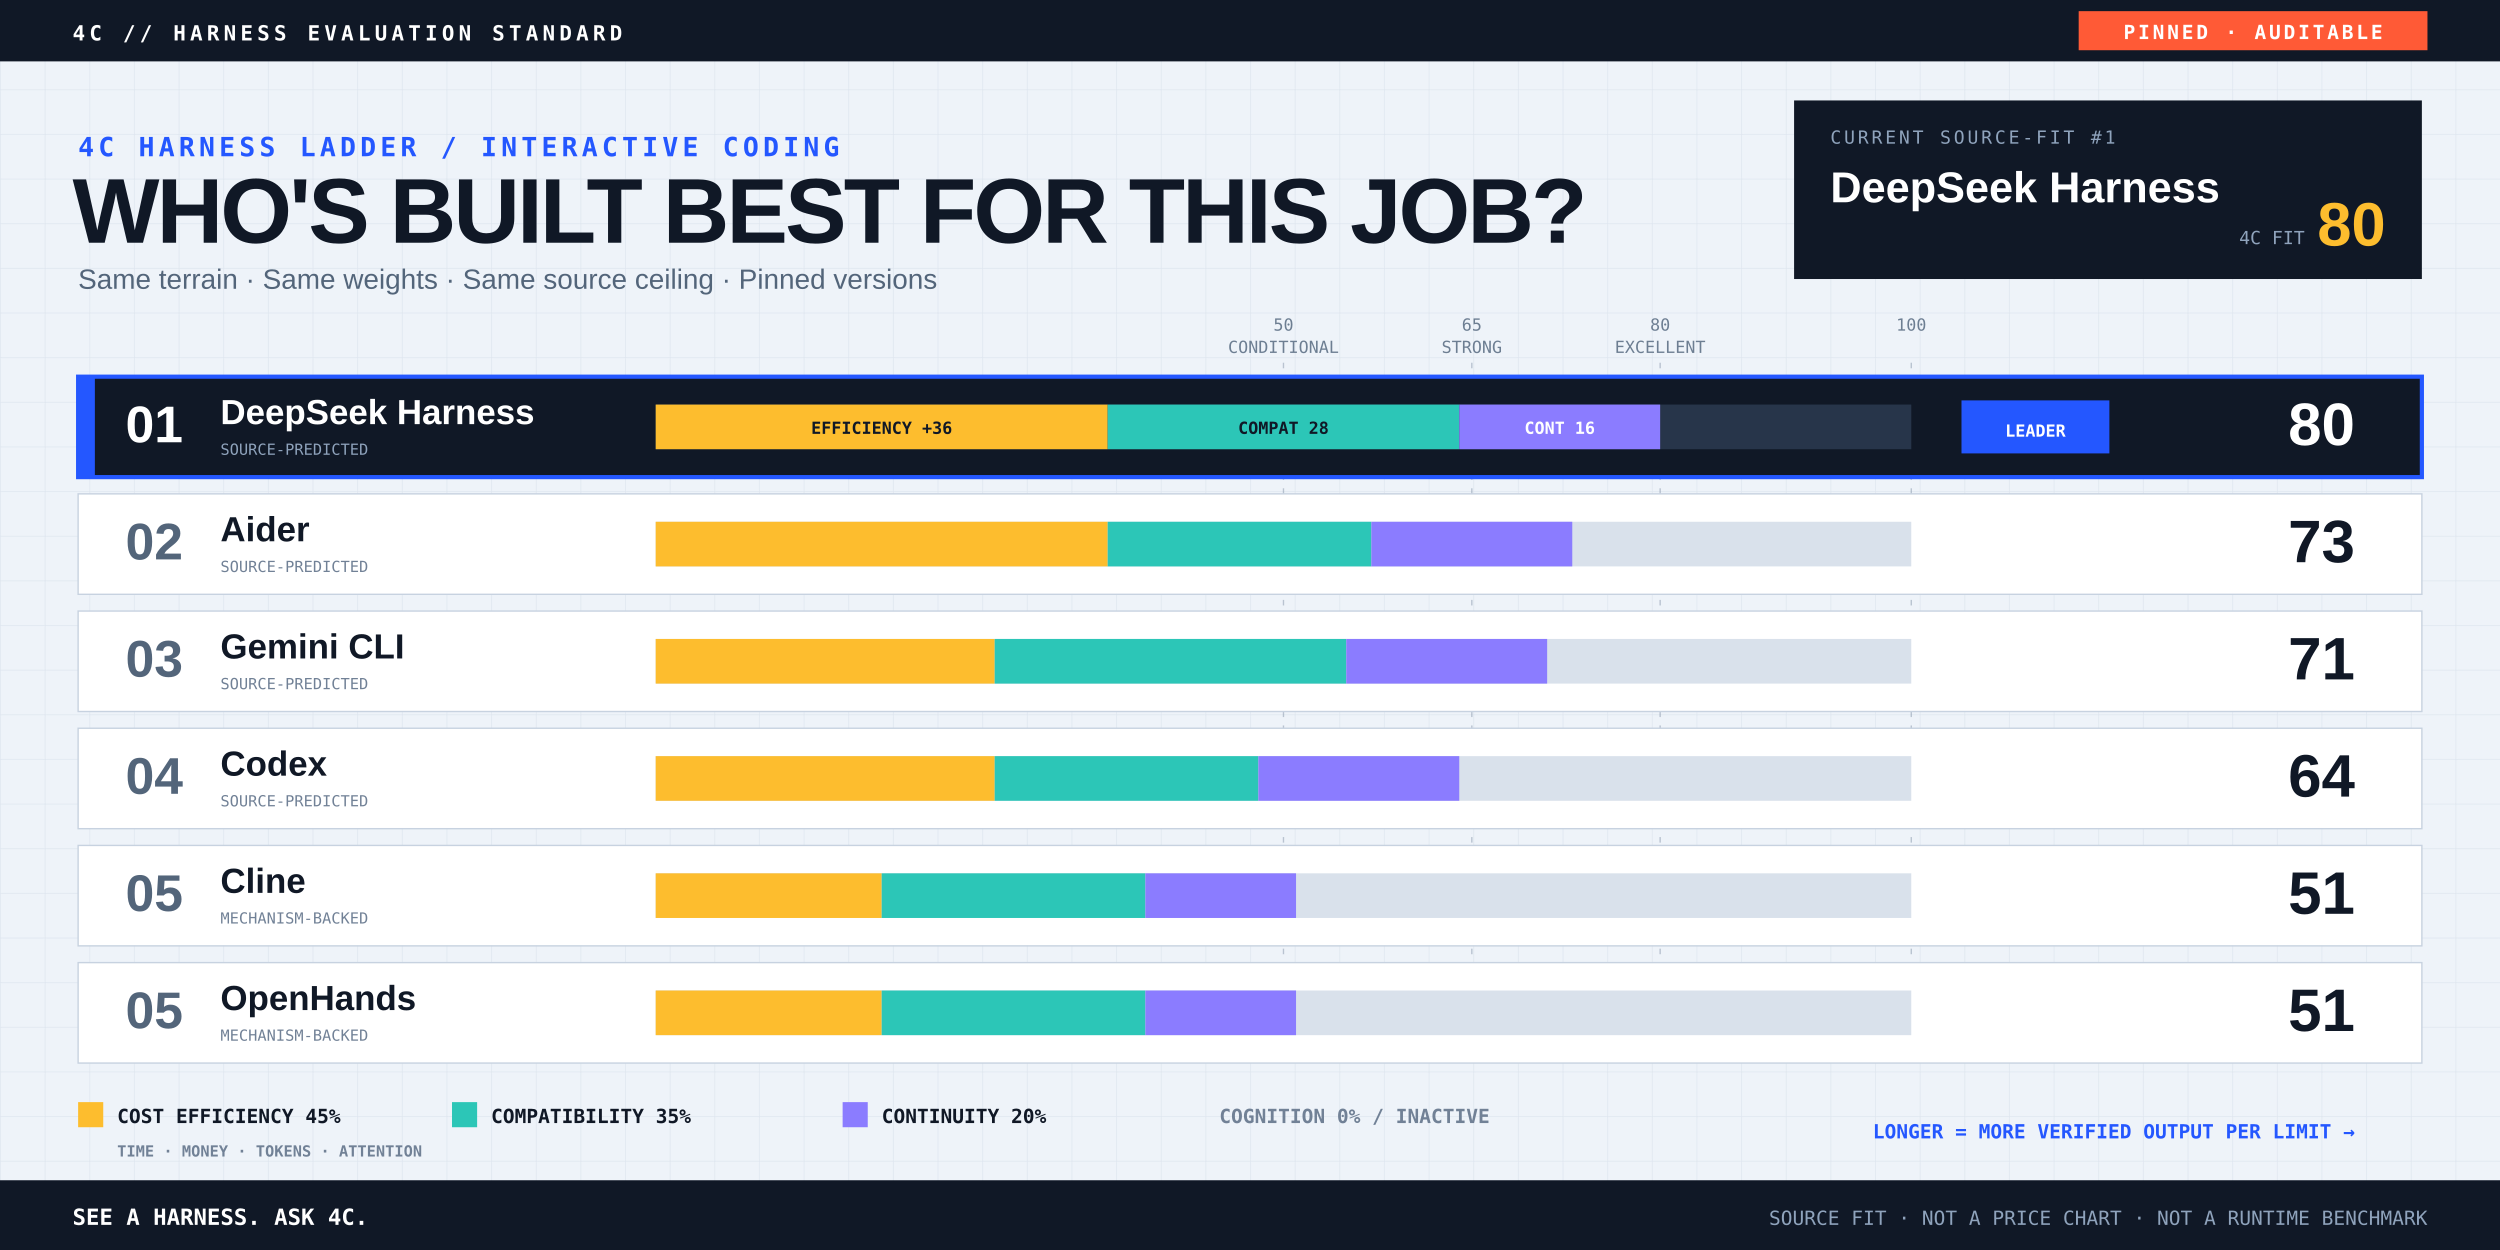
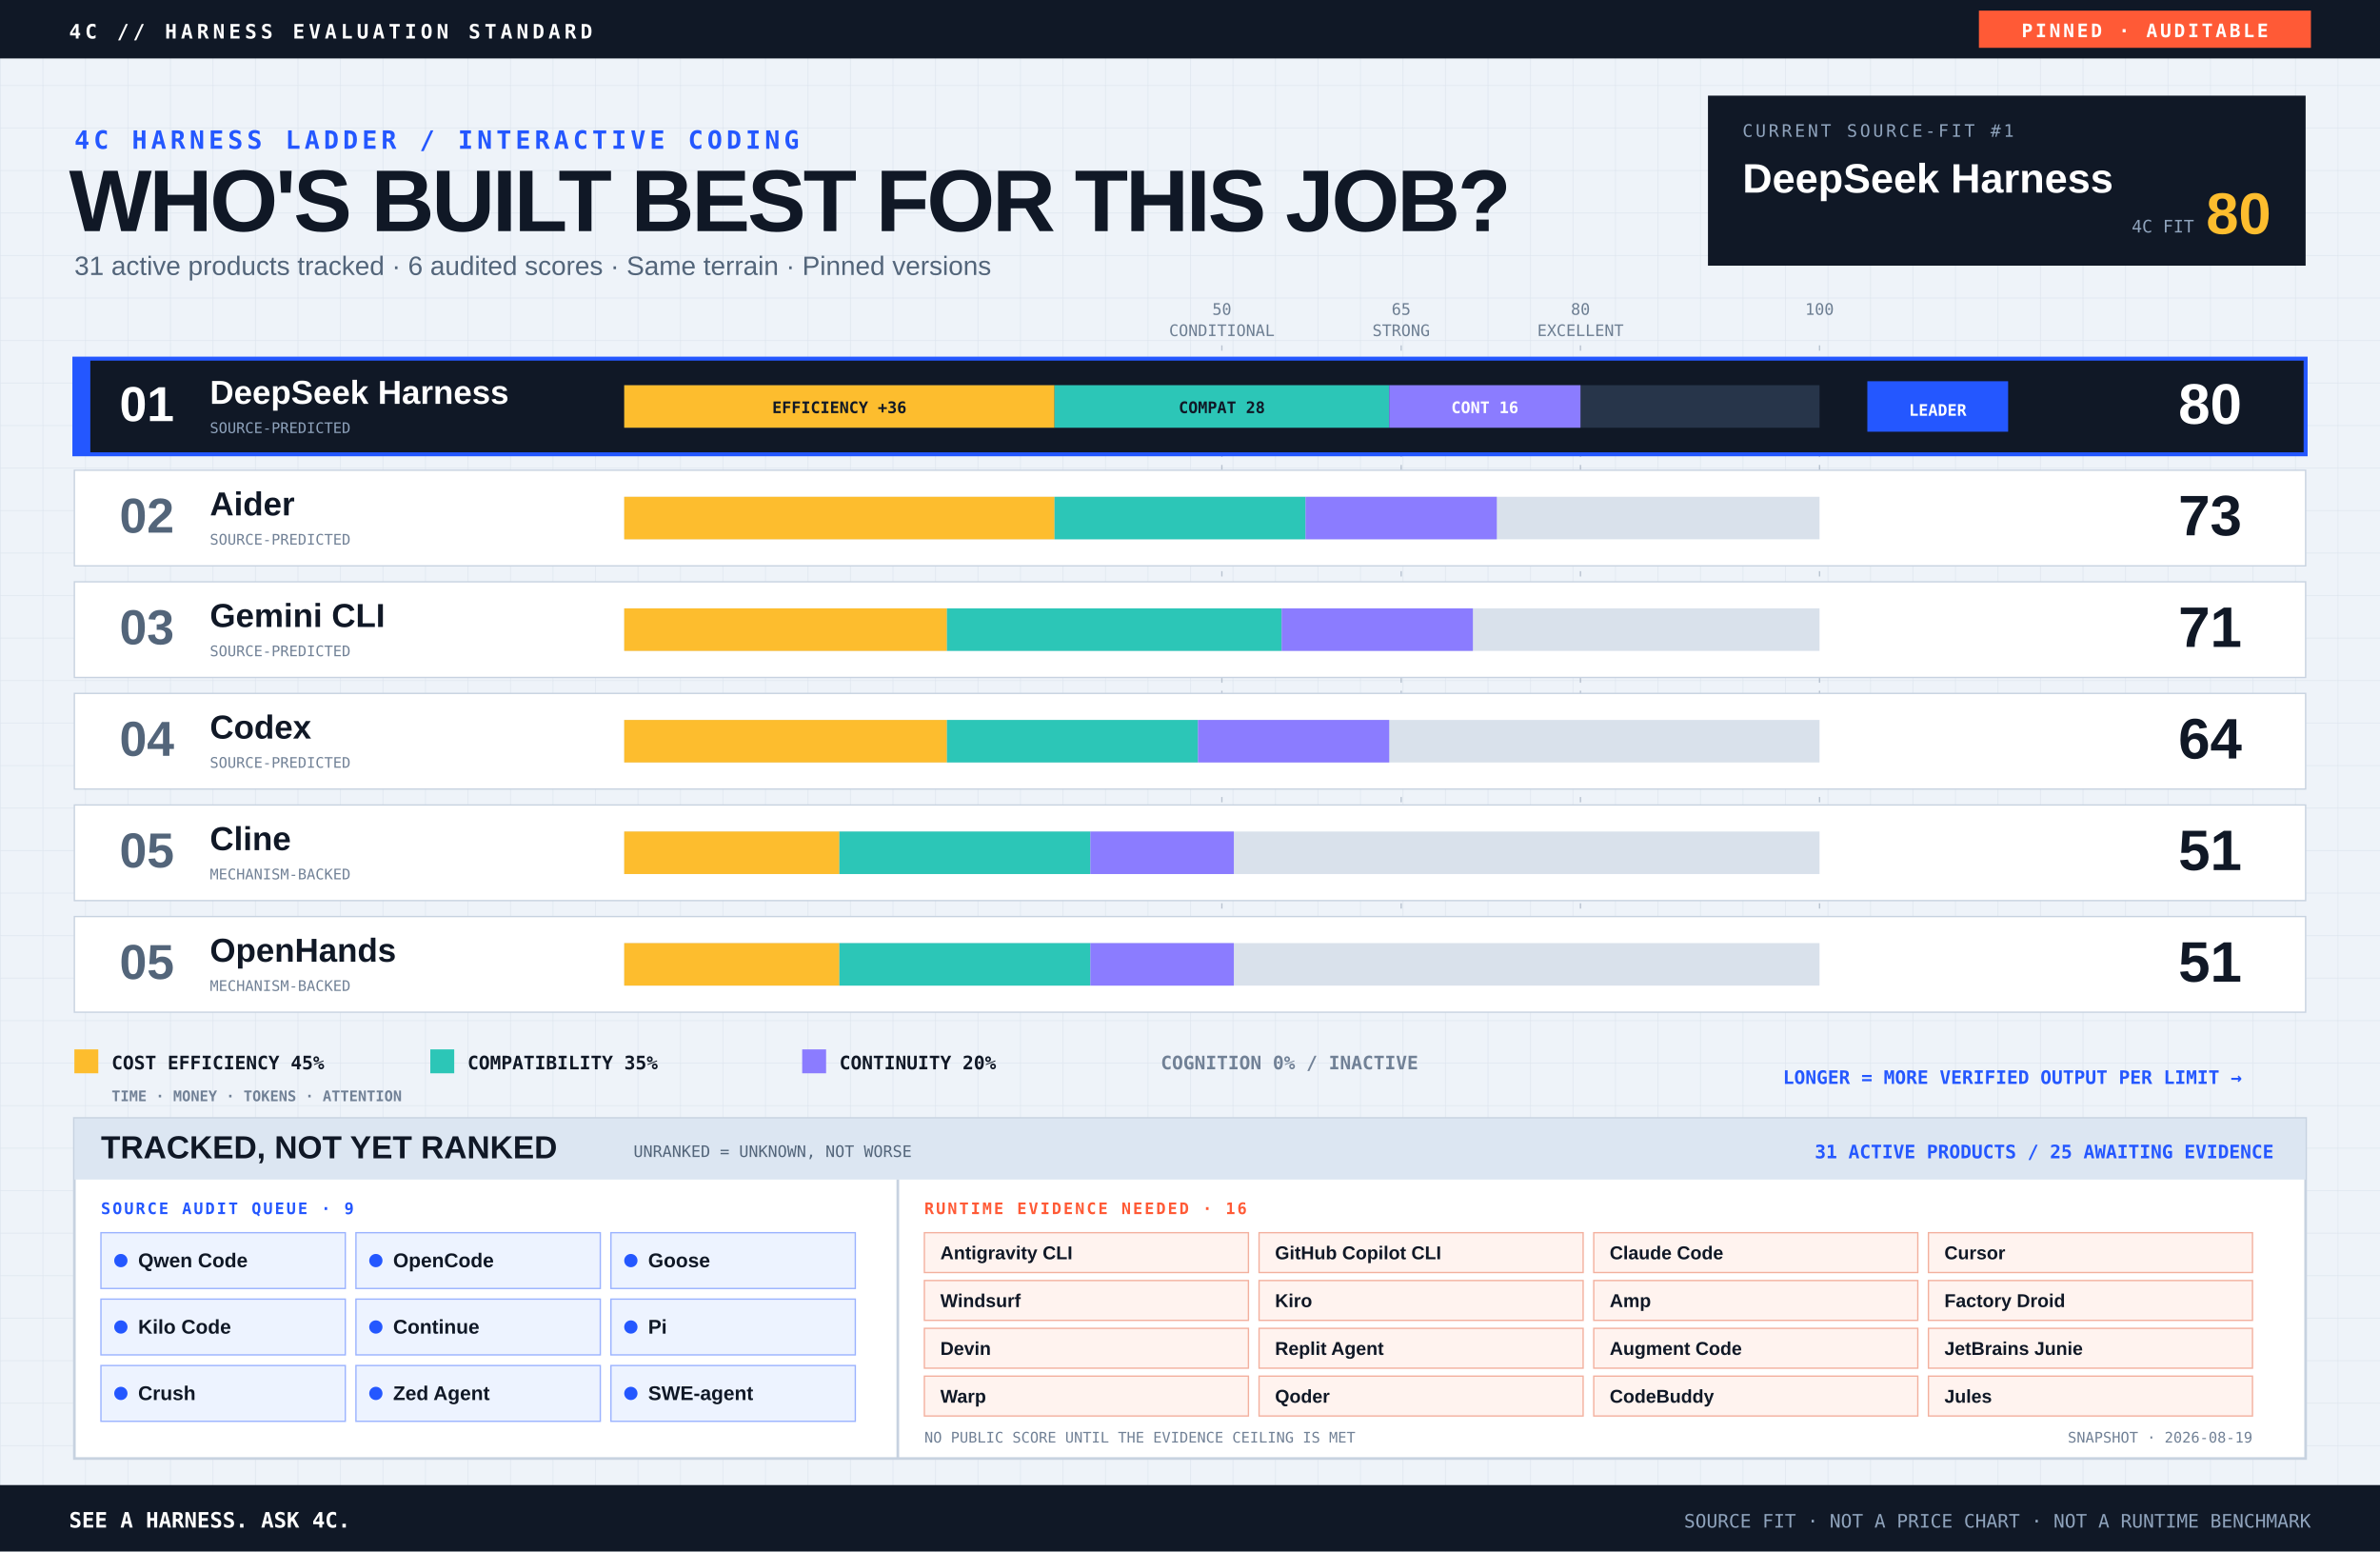
- <svg xmlns="http://www.w3.org/2000/svg" width="1792" height="896" viewBox="0 0 1792 896" role="img" aria-labelledby="title desc" data-comparison-id="interactive-coding-v1" data-bar-origin="470" data-pixels-per-point="9">
+ <svg xmlns="http://www.w3.org/2000/svg" width="1792" height="1168" viewBox="0 0 1792 1168" role="img" aria-labelledby="title desc" data-comparison-id="interactive-coding-v1" data-market-snapshot="2026-08-19" data-bar-origin="470" data-pixels-per-point="9">
  <defs>
    <pattern id="grid" width="32" height="32" patternUnits="userSpaceOnUse">
      <path d="M32 0H0V32" fill="none" stroke="#B8C5D6" stroke-width="1" opacity="0.3" />
    </pattern>
  </defs>
-   <rect width="1792" height="896" fill="#EEF3F9" />
-   <rect width="1792" height="896" fill="url(#grid)" />
+   <rect width="1792" height="1168" fill="#EEF3F9" />
+   <rect width="1792" height="1168" fill="url(#grid)" />
  <rect width="1792" height="44" fill="#101826" />
  <text x="52" y="29" fill="#FFFFFF" font-family="SFMono-Regular, Menlo, Consolas, monospace" font-size="15" font-weight="700" letter-spacing="3">4C // HARNESS EVALUATION STANDARD</text>
  <rect x="1490" y="8" width="250" height="28" fill="#FF5A36" />
  <text x="1615" y="28" text-anchor="middle" fill="#FFFFFF" font-family="SFMono-Regular, Menlo, Consolas, monospace" font-size="14" font-weight="700" letter-spacing="2">PINNED · AUDITABLE</text>
  <text x="56" y="112" fill="#2457FF" font-family="SFMono-Regular, Menlo, Consolas, monospace" font-size="19" font-weight="700" letter-spacing="3">4C HARNESS LADDER / INTERACTIVE CODING</text>
  <text x="52" y="174" fill="#101826" font-family="Arial Narrow, Helvetica Neue, Arial, sans-serif" font-size="66" font-weight="900" letter-spacing="-2">WHO'S BUILT BEST FOR THIS JOB?</text>
-   <text x="56" y="207" fill="#53657A" font-family="Helvetica Neue, Arial, sans-serif" font-size="20">Same terrain · Same weights · Same source ceiling · Pinned versions</text>
+   <text x="56" y="207" fill="#53657A" font-family="Helvetica Neue, Arial, sans-serif" font-size="20">31 active products tracked · 6 audited scores · Same terrain · Pinned versions</text>
  <g transform="translate(1286 72)">
    <rect width="450" height="128" fill="#101826" />
    <text x="26" y="31" fill="#8FA3BC" font-family="SFMono-Regular, Menlo, Consolas, monospace" font-size="13" letter-spacing="2">CURRENT SOURCE-FIT #1</text>
    <text class="leader-candidate" x="26" y="73" fill="#FFFFFF" font-family="Arial Narrow, Helvetica Neue, Arial, sans-serif" font-size="31" font-weight="900">DeepSeek Harness</text>
    <text class="leader-score" x="424" y="104" text-anchor="end" fill="#FDBD2E" font-family="Arial Narrow, Helvetica Neue, Arial, sans-serif" font-size="44" font-weight="900">80</text>
    <text x="366" y="103" text-anchor="end" fill="#8FA3BC" font-family="SFMono-Regular, Menlo, Consolas, monospace" font-size="13">4C FIT</text>
  </g>
  <g font-family="SFMono-Regular, Menlo, Consolas, monospace" font-size="12" fill="#6D7E92">
    <text x="920" y="237" text-anchor="middle">50</text>
    <text x="1055" y="237" text-anchor="middle">65</text>
    <text x="1190" y="237" text-anchor="middle">80</text>
    <text x="1370" y="237" text-anchor="middle">100</text>
    <text x="920" y="253" text-anchor="middle">CONDITIONAL</text>
    <text x="1055" y="253" text-anchor="middle">STRONG</text>
    <text x="1190" y="253" text-anchor="middle">EXCELLENT</text>
  </g>
  <g stroke="#8393A7" stroke-width="1" stroke-dasharray="4 6" opacity="0.5">
    <line class="score-threshold" data-score="50" x1="920" y1="260" x2="920" y2="756" />
    <line class="score-threshold" data-score="65" x1="1055" y1="260" x2="1055" y2="756" />
    <line class="score-threshold" data-score="80" x1="1190" y1="260" x2="1190" y2="756" />
    <line class="score-threshold" data-score="100" x1="1370" y1="260" x2="1370" y2="756" />
  </g>
  <g class="candidate-row" data-candidate="DeepSeek Harness" data-score="80" data-rank="1" transform="translate(56 270)">
    <rect width="1680" height="72" fill="#101826" stroke="#2457FF" stroke-width="3" />
    <rect x="0" width="12" height="72" fill="#2457FF" />
    <text class="rank-label" x="34" y="47" fill="#FFFFFF" font-family="Arial Narrow, Helvetica Neue, Arial, sans-serif" font-size="37" font-weight="900">01</text>
    <text class="candidate-label" x="102" y="34" fill="#FFFFFF" font-family="Helvetica Neue, Arial, sans-serif" font-size="25" font-weight="800">DeepSeek Harness</text>
    <text class="stage-label" x="102" y="56" fill="#8FA3BC" font-family="SFMono-Regular, Menlo, Consolas, monospace" font-size="11">SOURCE-PREDICTED</text>
    <rect x="414" y="20" width="900" height="32" fill="#27354A" />
    <rect class="score-segment" data-pressure="Cost" x="414" y="20" width="324" height="32" fill="#FDBD2E" />
    <rect class="score-segment" data-pressure="Compatibility" x="738" y="20" width="252" height="32" fill="#2CC6B7" />
    <rect class="score-segment" data-pressure="Continuity" x="990" y="20" width="144" height="32" fill="#8B7CFF" />
    <text x="576" y="41" text-anchor="middle" fill="#101826" font-family="SFMono-Regular, Menlo, Consolas, monospace" font-size="12" font-weight="700">EFFICIENCY +36</text>
    <text x="864" y="41" text-anchor="middle" fill="#101826" font-family="SFMono-Regular, Menlo, Consolas, monospace" font-size="12" font-weight="700">COMPAT 28</text>
    <text x="1062" y="41" text-anchor="middle" fill="#FFFFFF" font-family="SFMono-Regular, Menlo, Consolas, monospace" font-size="12" font-weight="700">CONT 16</text>
    <rect x="1350" y="17" width="106" height="38" fill="#2457FF" />
    <text x="1403" y="43" text-anchor="middle" fill="#FFFFFF" font-family="SFMono-Regular, Menlo, Consolas, monospace" font-size="12" font-weight="700">LEADER</text>
    <text class="score-label" x="1632" y="49" text-anchor="end" fill="#FFFFFF" font-family="Arial Narrow, Helvetica Neue, Arial, sans-serif" font-size="43" font-weight="900">80</text>
  </g>
  <g class="candidate-row" data-candidate="Aider" data-score="73" data-rank="2" transform="translate(56 354)">
    <rect width="1680" height="72" fill="#FFFFFF" stroke="#C7D2E0" />
    <text class="rank-label" x="34" y="47" fill="#53657A" font-family="Arial Narrow, Helvetica Neue, Arial, sans-serif" font-size="37" font-weight="900">02</text>
    <text class="candidate-label" x="102" y="34" fill="#101826" font-family="Helvetica Neue, Arial, sans-serif" font-size="25" font-weight="800">Aider</text>
    <text class="stage-label" x="102" y="56" fill="#718196" font-family="SFMono-Regular, Menlo, Consolas, monospace" font-size="11">SOURCE-PREDICTED</text>
    <rect x="414" y="20" width="900" height="32" fill="#D9E1EB" />
    <rect class="score-segment" data-pressure="Cost" x="414" y="20" width="324" height="32" fill="#FDBD2E" />
    <rect class="score-segment" data-pressure="Compatibility" x="738" y="20" width="189" height="32" fill="#2CC6B7" />
    <rect class="score-segment" data-pressure="Continuity" x="927" y="20" width="144" height="32" fill="#8B7CFF" />
    <text class="score-label" x="1632" y="49" text-anchor="end" fill="#101826" font-family="Arial Narrow, Helvetica Neue, Arial, sans-serif" font-size="43" font-weight="900">73</text>
  </g>
  <g class="candidate-row" data-candidate="Gemini CLI" data-score="71" data-rank="3" transform="translate(56 438)">
    <rect width="1680" height="72" fill="#FFFFFF" stroke="#C7D2E0" />
    <text class="rank-label" x="34" y="47" fill="#53657A" font-family="Arial Narrow, Helvetica Neue, Arial, sans-serif" font-size="37" font-weight="900">03</text>
    <text class="candidate-label" x="102" y="34" fill="#101826" font-family="Helvetica Neue, Arial, sans-serif" font-size="25" font-weight="800">Gemini CLI</text>
    <text class="stage-label" x="102" y="56" fill="#718196" font-family="SFMono-Regular, Menlo, Consolas, monospace" font-size="11">SOURCE-PREDICTED</text>
    <rect x="414" y="20" width="900" height="32" fill="#D9E1EB" />
    <rect class="score-segment" data-pressure="Cost" x="414" y="20" width="243" height="32" fill="#FDBD2E" />
    <rect class="score-segment" data-pressure="Compatibility" x="657" y="20" width="252" height="32" fill="#2CC6B7" />
    <rect class="score-segment" data-pressure="Continuity" x="909" y="20" width="144" height="32" fill="#8B7CFF" />
    <text class="score-label" x="1632" y="49" text-anchor="end" fill="#101826" font-family="Arial Narrow, Helvetica Neue, Arial, sans-serif" font-size="43" font-weight="900">71</text>
  </g>
  <g class="candidate-row" data-candidate="Codex" data-score="64" data-rank="4" transform="translate(56 522)">
    <rect width="1680" height="72" fill="#FFFFFF" stroke="#C7D2E0" />
    <text class="rank-label" x="34" y="47" fill="#53657A" font-family="Arial Narrow, Helvetica Neue, Arial, sans-serif" font-size="37" font-weight="900">04</text>
    <text class="candidate-label" x="102" y="34" fill="#101826" font-family="Helvetica Neue, Arial, sans-serif" font-size="25" font-weight="800">Codex</text>
    <text class="stage-label" x="102" y="56" fill="#718196" font-family="SFMono-Regular, Menlo, Consolas, monospace" font-size="11">SOURCE-PREDICTED</text>
    <rect x="414" y="20" width="900" height="32" fill="#D9E1EB" />
    <rect class="score-segment" data-pressure="Cost" x="414" y="20" width="243" height="32" fill="#FDBD2E" />
    <rect class="score-segment" data-pressure="Compatibility" x="657" y="20" width="189" height="32" fill="#2CC6B7" />
    <rect class="score-segment" data-pressure="Continuity" x="846" y="20" width="144" height="32" fill="#8B7CFF" />
    <text class="score-label" x="1632" y="49" text-anchor="end" fill="#101826" font-family="Arial Narrow, Helvetica Neue, Arial, sans-serif" font-size="43" font-weight="900">64</text>
  </g>
  <g class="candidate-row" data-candidate="Cline" data-score="51" data-rank="5" transform="translate(56 606)">
    <rect width="1680" height="72" fill="#FFFFFF" stroke="#C7D2E0" />
    <text class="rank-label" x="34" y="47" fill="#53657A" font-family="Arial Narrow, Helvetica Neue, Arial, sans-serif" font-size="37" font-weight="900">05</text>
    <text class="candidate-label" x="102" y="34" fill="#101826" font-family="Helvetica Neue, Arial, sans-serif" font-size="25" font-weight="800">Cline</text>
    <text class="stage-label" x="102" y="56" fill="#718196" font-family="SFMono-Regular, Menlo, Consolas, monospace" font-size="11">MECHANISM-BACKED</text>
    <rect x="414" y="20" width="900" height="32" fill="#D9E1EB" />
    <rect class="score-segment" data-pressure="Cost" x="414" y="20" width="162" height="32" fill="#FDBD2E" />
    <rect class="score-segment" data-pressure="Compatibility" x="576" y="20" width="189" height="32" fill="#2CC6B7" />
    <rect class="score-segment" data-pressure="Continuity" x="765" y="20" width="108" height="32" fill="#8B7CFF" />
    <text class="score-label" x="1632" y="49" text-anchor="end" fill="#101826" font-family="Arial Narrow, Helvetica Neue, Arial, sans-serif" font-size="43" font-weight="900">51</text>
  </g>
  <g class="candidate-row" data-candidate="OpenHands" data-score="51" data-rank="5" transform="translate(56 690)">
    <rect width="1680" height="72" fill="#FFFFFF" stroke="#C7D2E0" />
    <text class="rank-label" x="34" y="47" fill="#53657A" font-family="Arial Narrow, Helvetica Neue, Arial, sans-serif" font-size="37" font-weight="900">05</text>
    <text class="candidate-label" x="102" y="34" fill="#101826" font-family="Helvetica Neue, Arial, sans-serif" font-size="25" font-weight="800">OpenHands</text>
    <text class="stage-label" x="102" y="56" fill="#718196" font-family="SFMono-Regular, Menlo, Consolas, monospace" font-size="11">MECHANISM-BACKED</text>
    <rect x="414" y="20" width="900" height="32" fill="#D9E1EB" />
    <rect class="score-segment" data-pressure="Cost" x="414" y="20" width="162" height="32" fill="#FDBD2E" />
    <rect class="score-segment" data-pressure="Compatibility" x="576" y="20" width="189" height="32" fill="#2CC6B7" />
    <rect class="score-segment" data-pressure="Continuity" x="765" y="20" width="108" height="32" fill="#8B7CFF" />
    <text class="score-label" x="1632" y="49" text-anchor="end" fill="#101826" font-family="Arial Narrow, Helvetica Neue, Arial, sans-serif" font-size="43" font-weight="900">51</text>
  </g>
  <g transform="translate(56 790)" font-family="SFMono-Regular, Menlo, Consolas, monospace" font-size="14" font-weight="700">
    <g class="legend-item" data-pressure="Cost" data-weight="45">
      <rect width="18" height="18" fill="#FDBD2E" />
      <text x="28" y="15" fill="#101826">COST EFFICIENCY 45%</text>
    </g>
    <g class="legend-item" data-pressure="Compatibility" data-weight="35">
      <rect x="268" width="18" height="18" fill="#2CC6B7" />
      <text x="296" y="15" fill="#101826">COMPATIBILITY 35%</text>
    </g>
    <g class="legend-item" data-pressure="Continuity" data-weight="20">
      <rect x="548" width="18" height="18" fill="#8B7CFF" />
      <text x="576" y="15" fill="#101826">CONTINUITY 20%</text>
    </g>
    <g class="legend-item" data-pressure="Cognition" data-weight="0">
      <text x="818" y="15" fill="#718196">COGNITION 0% / INACTIVE</text>
    </g>
    <text x="28" y="39" fill="#718196" font-size="11">TIME · MONEY · TOKENS · ATTENTION</text>
    <text x="1632" y="26" text-anchor="end" fill="#2457FF">LONGER = MORE VERIFIED OUTPUT PER LIMIT →</text>
  </g>
-   <rect x="0" y="846" width="1792" height="50" fill="#101826" />
-   <text x="52" y="878" fill="#FFFFFF" font-family="SFMono-Regular, Menlo, Consolas, monospace" font-size="16" font-weight="700">SEE A HARNESS. ASK 4C.</text>
-   <text x="1740" y="878" text-anchor="end" fill="#8FA3BC" font-family="SFMono-Regular, Menlo, Consolas, monospace" font-size="14">SOURCE FIT · NOT A PRICE CHART · NOT A RUNTIME BENCHMARK</text>
+   <g transform="translate(56 842)">
+     <rect width="1680" height="256" fill="#FFFFFF" stroke="#C7D2E0" stroke-width="2" />
+     <rect width="1680" height="46" fill="#DCE6F2" />
+     <text x="20" y="30" fill="#101826" font-family="Arial Narrow, Helvetica Neue, Arial, sans-serif" font-size="24" font-weight="900">TRACKED, NOT YET RANKED</text>
+     <text x="421" y="29" fill="#53657A" font-family="SFMono-Regular, Menlo, Consolas, monospace" font-size="12">UNRANKED = UNKNOWN, NOT WORSE</text>
+     <text class="market-count" x="1656" y="30" text-anchor="end" fill="#2457FF" font-family="SFMono-Regular, Menlo, Consolas, monospace" font-size="14" font-weight="700">31 ACTIVE PRODUCTS / 25 AWAITING EVIDENCE</text>
+     <line x1="620" y1="46" x2="620" y2="256" stroke="#C7D2E0" stroke-width="2" />
+     <text x="20" y="72" fill="#2457FF" font-family="SFMono-Regular, Menlo, Consolas, monospace" font-size="12" font-weight="700" letter-spacing="1.5">SOURCE AUDIT QUEUE · 9</text>
+     <text x="640" y="72" fill="#FF5A36" font-family="SFMono-Regular, Menlo, Consolas, monospace" font-size="12" font-weight="700" letter-spacing="1.5">RUNTIME EVIDENCE NEEDED · 16</text>
+     <g class="market-candidate" data-candidate="Qwen Code" data-status="source-audit-queued" transform="translate(20 86)">
+       <rect width="184" height="42" fill="#EDF3FF" stroke="#9AB2FF" />
+       <circle cx="15" cy="21" r="5" fill="#2457FF" />
+       <text class="market-candidate-label" x="28" y="26" fill="#101826" font-family="Helvetica Neue, Arial, sans-serif" font-size="15" font-weight="700">Qwen Code</text>
+     </g>
+     <g class="market-candidate" data-candidate="OpenCode" data-status="source-audit-queued" transform="translate(212 86)">
+       <rect width="184" height="42" fill="#EDF3FF" stroke="#9AB2FF" />
+       <circle cx="15" cy="21" r="5" fill="#2457FF" />
+       <text class="market-candidate-label" x="28" y="26" fill="#101826" font-family="Helvetica Neue, Arial, sans-serif" font-size="15" font-weight="700">OpenCode</text>
+     </g>
+     <g class="market-candidate" data-candidate="Goose" data-status="source-audit-queued" transform="translate(404 86)">
+       <rect width="184" height="42" fill="#EDF3FF" stroke="#9AB2FF" />
+       <circle cx="15" cy="21" r="5" fill="#2457FF" />
+       <text class="market-candidate-label" x="28" y="26" fill="#101826" font-family="Helvetica Neue, Arial, sans-serif" font-size="15" font-weight="700">Goose</text>
+     </g>
+     <g class="market-candidate" data-candidate="Kilo Code" data-status="source-audit-queued" transform="translate(20 136)">
+       <rect width="184" height="42" fill="#EDF3FF" stroke="#9AB2FF" />
+       <circle cx="15" cy="21" r="5" fill="#2457FF" />
+       <text class="market-candidate-label" x="28" y="26" fill="#101826" font-family="Helvetica Neue, Arial, sans-serif" font-size="15" font-weight="700">Kilo Code</text>
+     </g>
+     <g class="market-candidate" data-candidate="Continue" data-status="source-audit-queued" transform="translate(212 136)">
+       <rect width="184" height="42" fill="#EDF3FF" stroke="#9AB2FF" />
+       <circle cx="15" cy="21" r="5" fill="#2457FF" />
+       <text class="market-candidate-label" x="28" y="26" fill="#101826" font-family="Helvetica Neue, Arial, sans-serif" font-size="15" font-weight="700">Continue</text>
+     </g>
+     <g class="market-candidate" data-candidate="Pi" data-status="source-audit-queued" transform="translate(404 136)">
+       <rect width="184" height="42" fill="#EDF3FF" stroke="#9AB2FF" />
+       <circle cx="15" cy="21" r="5" fill="#2457FF" />
+       <text class="market-candidate-label" x="28" y="26" fill="#101826" font-family="Helvetica Neue, Arial, sans-serif" font-size="15" font-weight="700">Pi</text>
+     </g>
+     <g class="market-candidate" data-candidate="Crush" data-status="source-audit-queued" transform="translate(20 186)">
+       <rect width="184" height="42" fill="#EDF3FF" stroke="#9AB2FF" />
+       <circle cx="15" cy="21" r="5" fill="#2457FF" />
+       <text class="market-candidate-label" x="28" y="26" fill="#101826" font-family="Helvetica Neue, Arial, sans-serif" font-size="15" font-weight="700">Crush</text>
+     </g>
+     <g class="market-candidate" data-candidate="Zed Agent" data-status="source-audit-queued" transform="translate(212 186)">
+       <rect width="184" height="42" fill="#EDF3FF" stroke="#9AB2FF" />
+       <circle cx="15" cy="21" r="5" fill="#2457FF" />
+       <text class="market-candidate-label" x="28" y="26" fill="#101826" font-family="Helvetica Neue, Arial, sans-serif" font-size="15" font-weight="700">Zed Agent</text>
+     </g>
+     <g class="market-candidate" data-candidate="SWE-agent" data-status="source-audit-queued" transform="translate(404 186)">
+       <rect width="184" height="42" fill="#EDF3FF" stroke="#9AB2FF" />
+       <circle cx="15" cy="21" r="5" fill="#2457FF" />
+       <text class="market-candidate-label" x="28" y="26" fill="#101826" font-family="Helvetica Neue, Arial, sans-serif" font-size="15" font-weight="700">SWE-agent</text>
+     </g>
+     <g class="market-candidate" data-candidate="Antigravity CLI" data-status="runtime-evidence-needed" transform="translate(640 86)">
+       <rect width="244" height="30" fill="#FFF3EF" stroke="#F3B09E" />
+       <text class="market-candidate-label" x="12" y="20" fill="#101826" font-family="Helvetica Neue, Arial, sans-serif" font-size="14" font-weight="700">Antigravity CLI</text>
+     </g>
+     <g class="market-candidate" data-candidate="GitHub Copilot CLI" data-status="runtime-evidence-needed" transform="translate(892 86)">
+       <rect width="244" height="30" fill="#FFF3EF" stroke="#F3B09E" />
+       <text class="market-candidate-label" x="12" y="20" fill="#101826" font-family="Helvetica Neue, Arial, sans-serif" font-size="14" font-weight="700">GitHub Copilot CLI</text>
+     </g>
+     <g class="market-candidate" data-candidate="Claude Code" data-status="runtime-evidence-needed" transform="translate(1144 86)">
+       <rect width="244" height="30" fill="#FFF3EF" stroke="#F3B09E" />
+       <text class="market-candidate-label" x="12" y="20" fill="#101826" font-family="Helvetica Neue, Arial, sans-serif" font-size="14" font-weight="700">Claude Code</text>
+     </g>
+     <g class="market-candidate" data-candidate="Cursor" data-status="runtime-evidence-needed" transform="translate(1396 86)">
+       <rect width="244" height="30" fill="#FFF3EF" stroke="#F3B09E" />
+       <text class="market-candidate-label" x="12" y="20" fill="#101826" font-family="Helvetica Neue, Arial, sans-serif" font-size="14" font-weight="700">Cursor</text>
+     </g>
+     <g class="market-candidate" data-candidate="Windsurf" data-status="runtime-evidence-needed" transform="translate(640 122)">
+       <rect width="244" height="30" fill="#FFF3EF" stroke="#F3B09E" />
+       <text class="market-candidate-label" x="12" y="20" fill="#101826" font-family="Helvetica Neue, Arial, sans-serif" font-size="14" font-weight="700">Windsurf</text>
+     </g>
+     <g class="market-candidate" data-candidate="Kiro" data-status="runtime-evidence-needed" transform="translate(892 122)">
+       <rect width="244" height="30" fill="#FFF3EF" stroke="#F3B09E" />
+       <text class="market-candidate-label" x="12" y="20" fill="#101826" font-family="Helvetica Neue, Arial, sans-serif" font-size="14" font-weight="700">Kiro</text>
+     </g>
+     <g class="market-candidate" data-candidate="Amp" data-status="runtime-evidence-needed" transform="translate(1144 122)">
+       <rect width="244" height="30" fill="#FFF3EF" stroke="#F3B09E" />
+       <text class="market-candidate-label" x="12" y="20" fill="#101826" font-family="Helvetica Neue, Arial, sans-serif" font-size="14" font-weight="700">Amp</text>
+     </g>
+     <g class="market-candidate" data-candidate="Factory Droid" data-status="runtime-evidence-needed" transform="translate(1396 122)">
+       <rect width="244" height="30" fill="#FFF3EF" stroke="#F3B09E" />
+       <text class="market-candidate-label" x="12" y="20" fill="#101826" font-family="Helvetica Neue, Arial, sans-serif" font-size="14" font-weight="700">Factory Droid</text>
+     </g>
+     <g class="market-candidate" data-candidate="Devin" data-status="runtime-evidence-needed" transform="translate(640 158)">
+       <rect width="244" height="30" fill="#FFF3EF" stroke="#F3B09E" />
+       <text class="market-candidate-label" x="12" y="20" fill="#101826" font-family="Helvetica Neue, Arial, sans-serif" font-size="14" font-weight="700">Devin</text>
+     </g>
+     <g class="market-candidate" data-candidate="Replit Agent" data-status="runtime-evidence-needed" transform="translate(892 158)">
+       <rect width="244" height="30" fill="#FFF3EF" stroke="#F3B09E" />
+       <text class="market-candidate-label" x="12" y="20" fill="#101826" font-family="Helvetica Neue, Arial, sans-serif" font-size="14" font-weight="700">Replit Agent</text>
+     </g>
+     <g class="market-candidate" data-candidate="Augment Code" data-status="runtime-evidence-needed" transform="translate(1144 158)">
+       <rect width="244" height="30" fill="#FFF3EF" stroke="#F3B09E" />
+       <text class="market-candidate-label" x="12" y="20" fill="#101826" font-family="Helvetica Neue, Arial, sans-serif" font-size="14" font-weight="700">Augment Code</text>
+     </g>
+     <g class="market-candidate" data-candidate="JetBrains Junie" data-status="runtime-evidence-needed" transform="translate(1396 158)">
+       <rect width="244" height="30" fill="#FFF3EF" stroke="#F3B09E" />
+       <text class="market-candidate-label" x="12" y="20" fill="#101826" font-family="Helvetica Neue, Arial, sans-serif" font-size="14" font-weight="700">JetBrains Junie</text>
+     </g>
+     <g class="market-candidate" data-candidate="Warp" data-status="runtime-evidence-needed" transform="translate(640 194)">
+       <rect width="244" height="30" fill="#FFF3EF" stroke="#F3B09E" />
+       <text class="market-candidate-label" x="12" y="20" fill="#101826" font-family="Helvetica Neue, Arial, sans-serif" font-size="14" font-weight="700">Warp</text>
+     </g>
+     <g class="market-candidate" data-candidate="Qoder" data-status="runtime-evidence-needed" transform="translate(892 194)">
+       <rect width="244" height="30" fill="#FFF3EF" stroke="#F3B09E" />
+       <text class="market-candidate-label" x="12" y="20" fill="#101826" font-family="Helvetica Neue, Arial, sans-serif" font-size="14" font-weight="700">Qoder</text>
+     </g>
+     <g class="market-candidate" data-candidate="CodeBuddy" data-status="runtime-evidence-needed" transform="translate(1144 194)">
+       <rect width="244" height="30" fill="#FFF3EF" stroke="#F3B09E" />
+       <text class="market-candidate-label" x="12" y="20" fill="#101826" font-family="Helvetica Neue, Arial, sans-serif" font-size="14" font-weight="700">CodeBuddy</text>
+     </g>
+     <g class="market-candidate" data-candidate="Jules" data-status="runtime-evidence-needed" transform="translate(1396 194)">
+       <rect width="244" height="30" fill="#FFF3EF" stroke="#F3B09E" />
+       <text class="market-candidate-label" x="12" y="20" fill="#101826" font-family="Helvetica Neue, Arial, sans-serif" font-size="14" font-weight="700">Jules</text>
+     </g>
+     <text x="640" y="244" fill="#718196" font-family="SFMono-Regular, Menlo, Consolas, monospace" font-size="11">NO PUBLIC SCORE UNTIL THE EVIDENCE CEILING IS MET</text>
+     <text x="1640" y="244" text-anchor="end" fill="#718196" font-family="SFMono-Regular, Menlo, Consolas, monospace" font-size="11">SNAPSHOT · 2026-08-19</text>
+   </g>
+   <rect x="0" y="1118" width="1792" height="50" fill="#101826" />
+   <text x="52" y="1150" fill="#FFFFFF" font-family="SFMono-Regular, Menlo, Consolas, monospace" font-size="16" font-weight="700">SEE A HARNESS. ASK 4C.</text>
+   <text x="1740" y="1150" text-anchor="end" fill="#8FA3BC" font-family="SFMono-Regular, Menlo, Consolas, monospace" font-size="14">SOURCE FIT · NOT A PRICE CHART · NOT A RUNTIME BENCHMARK</text>
</svg>
